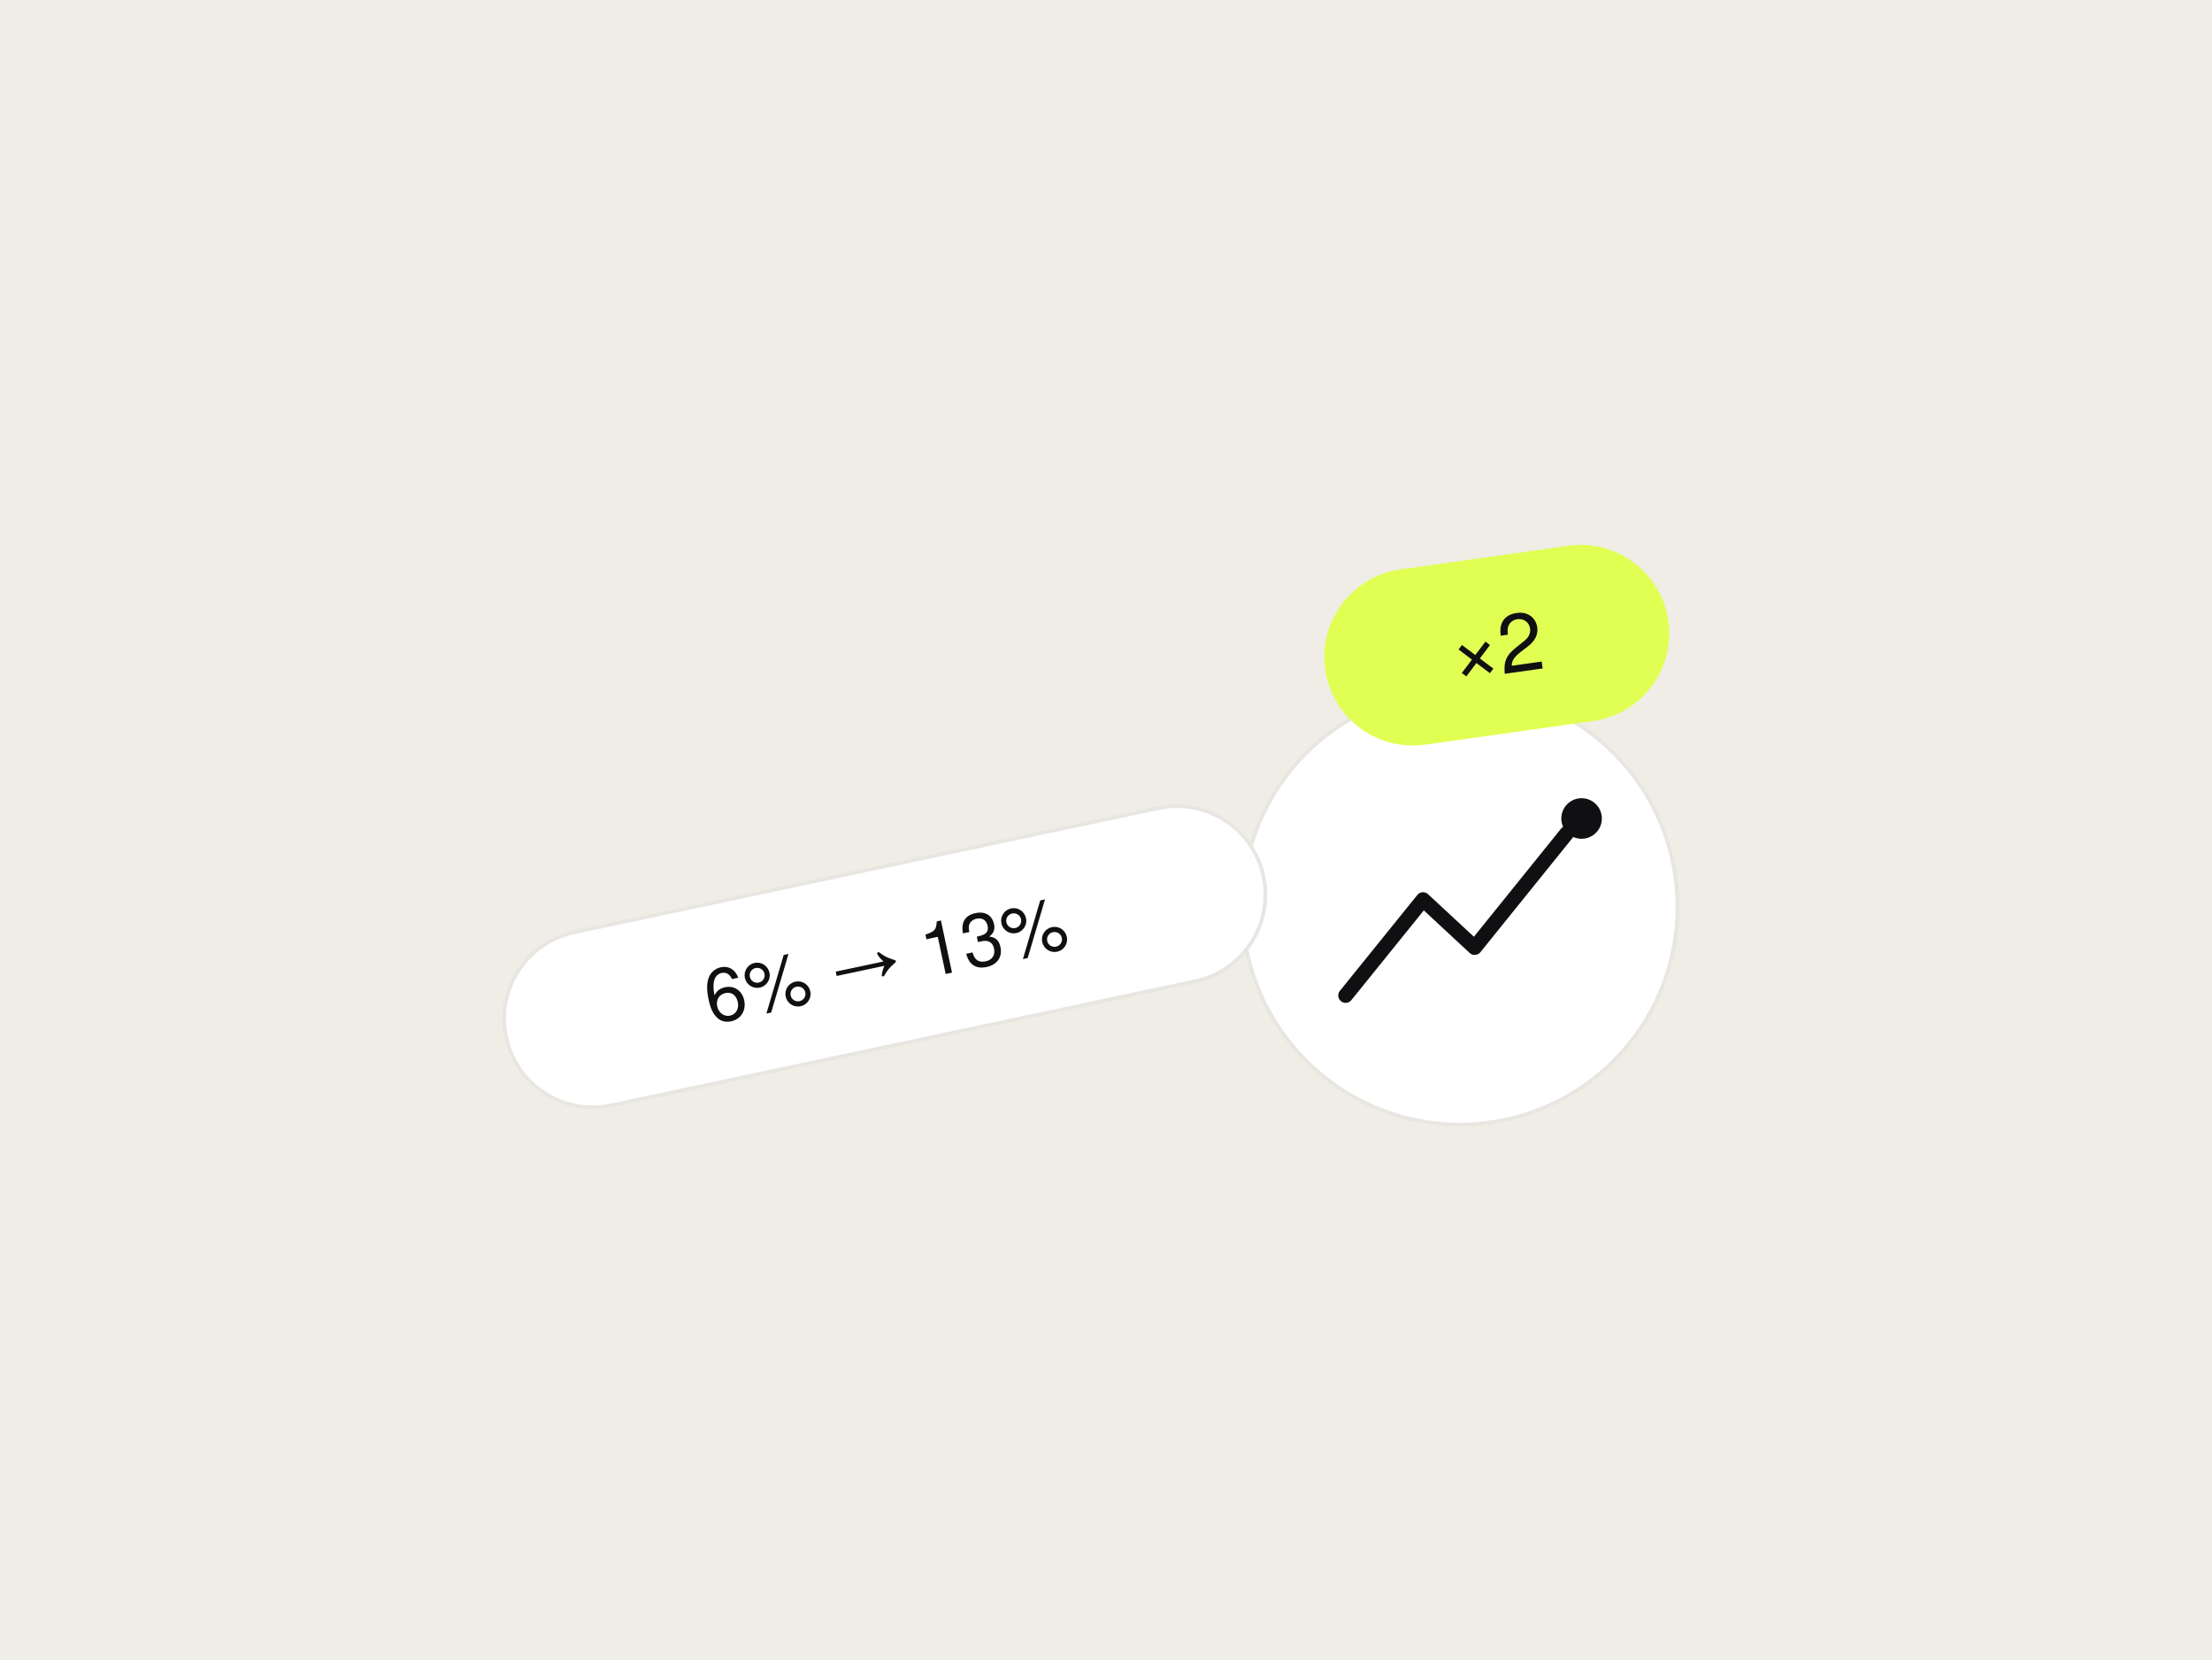
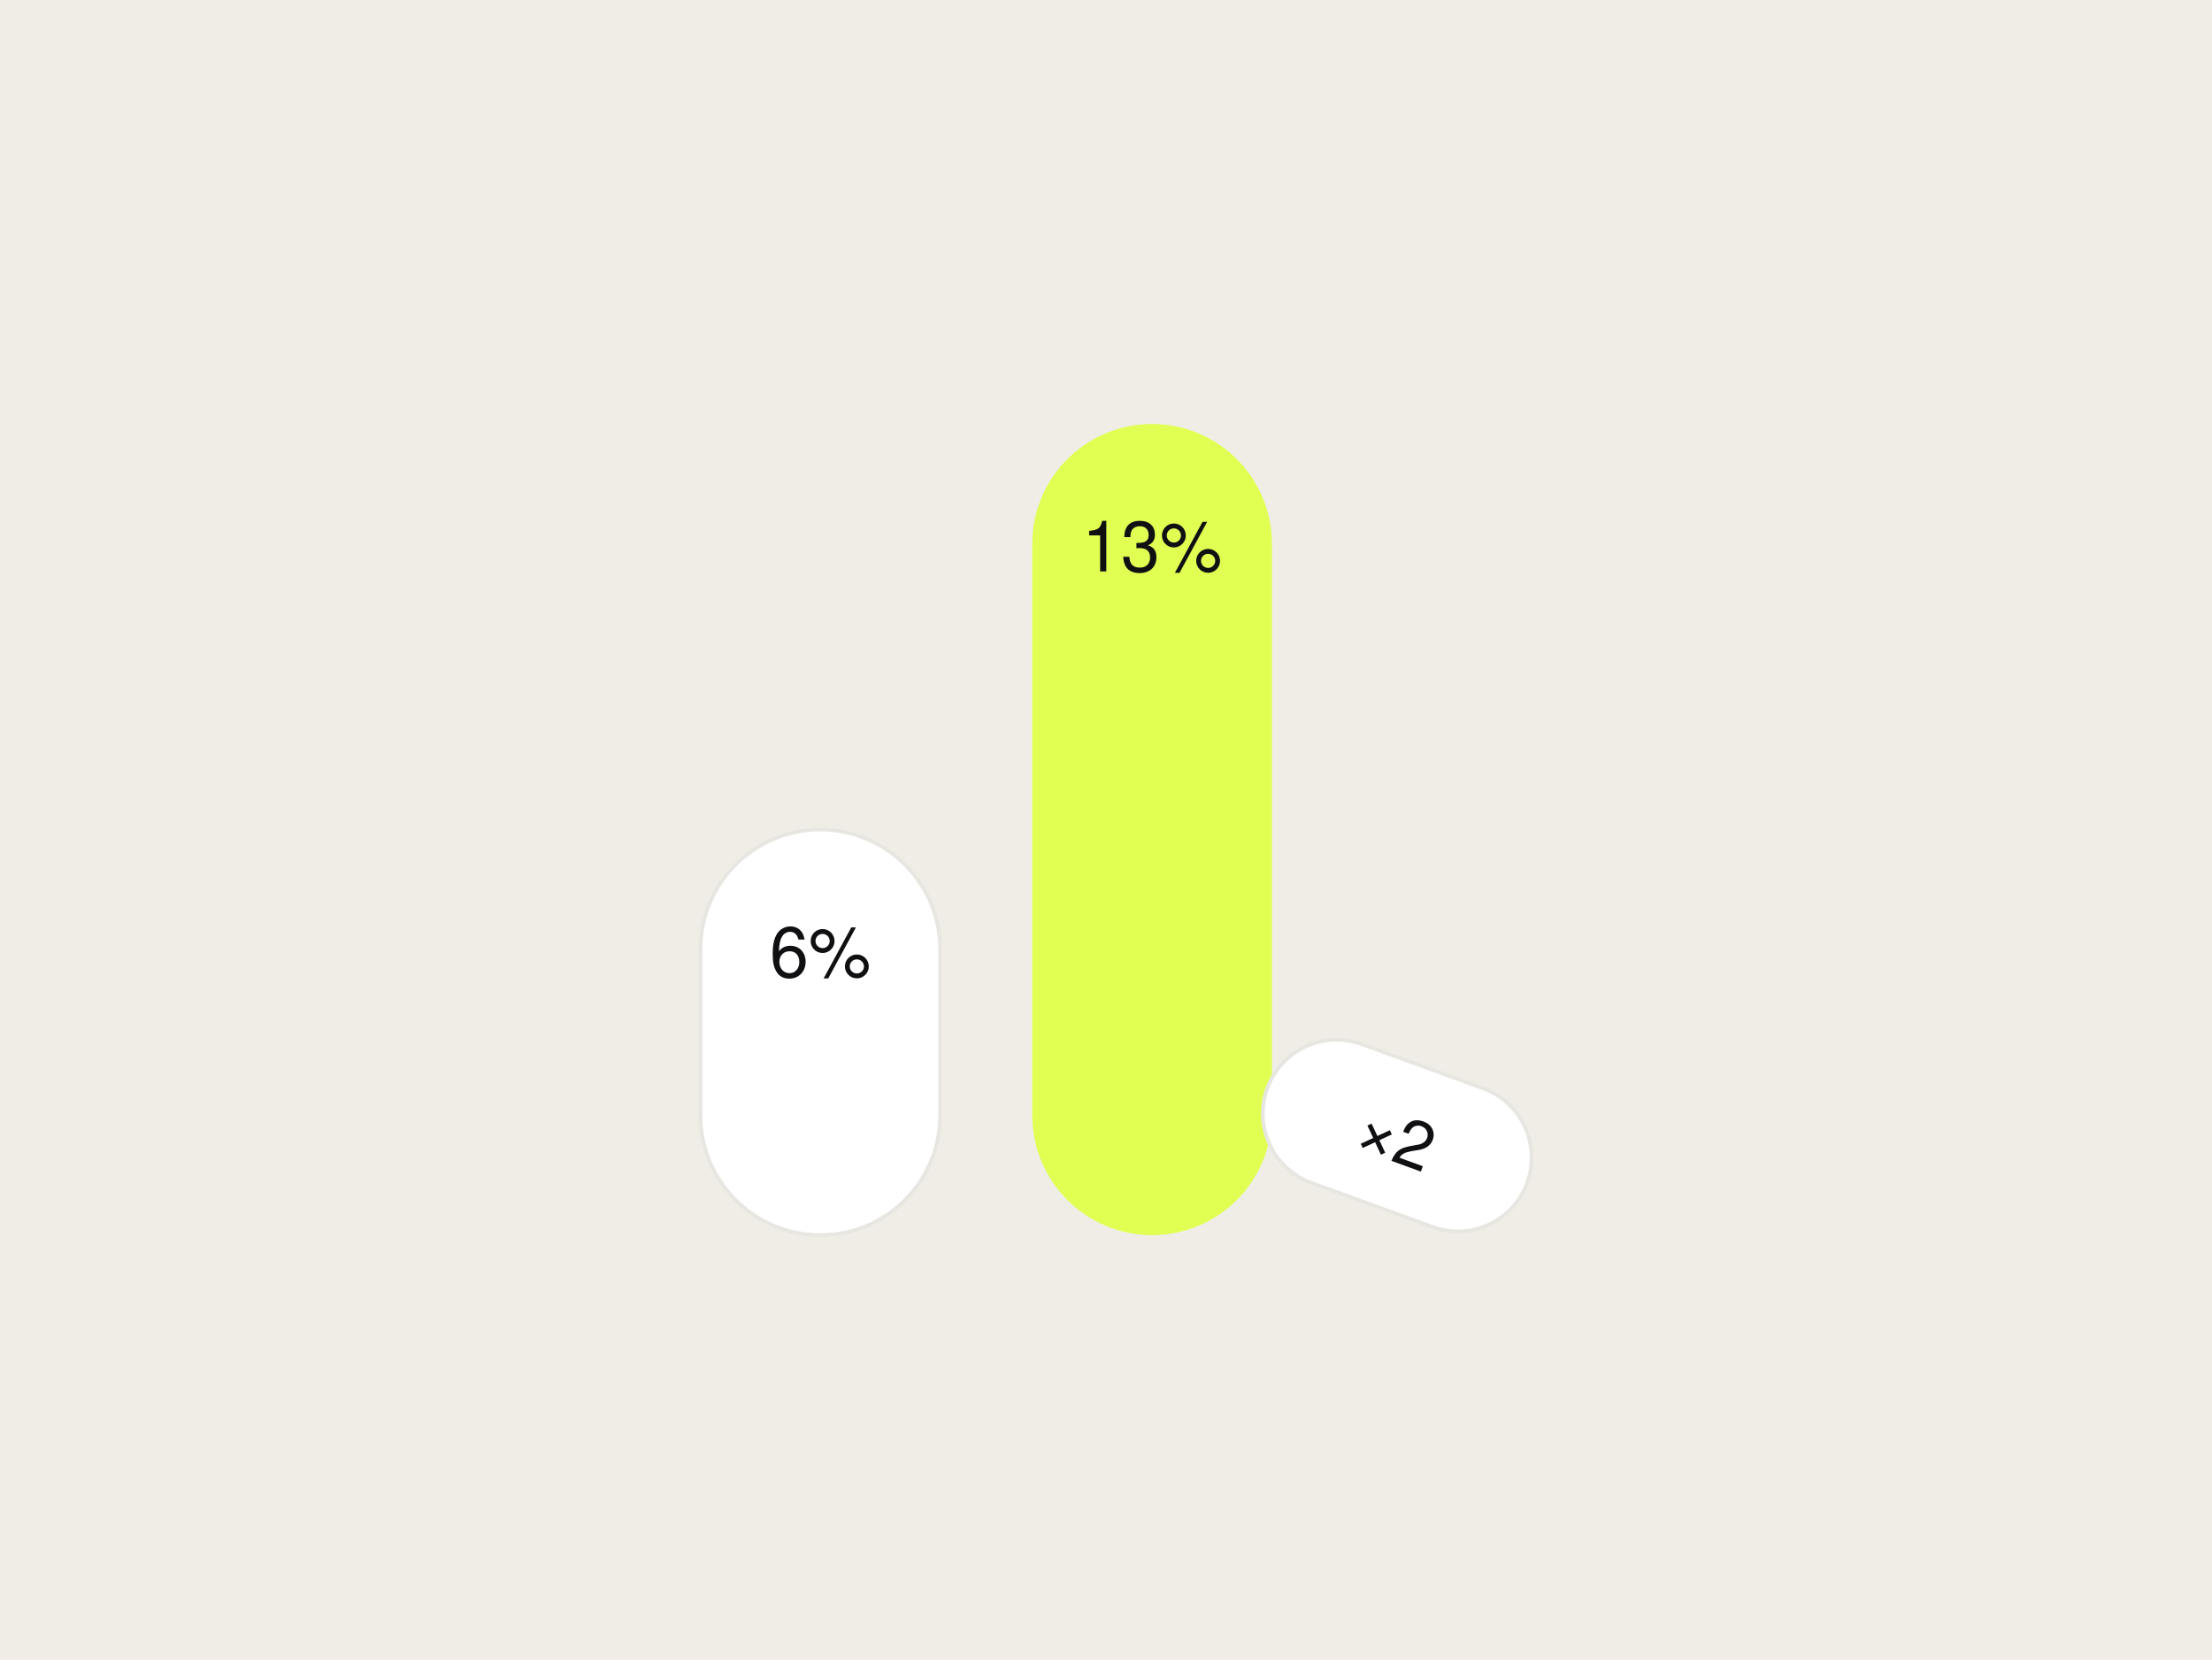
<svg xmlns="http://www.w3.org/2000/svg" viewBox="0 0 1200 900" font-family="Helvetica Neue, Helvetica, Arial, sans-serif">
  <rect width="1200" height="900" fill="#EFEDE6" />
-   <g transform="translate(50,-150)">
-     <g>
-       <circle cx="742" cy="642" r="118" fill="#ffffff" stroke="#e8e6e1" stroke-width="2" />
-       <g stroke="#101012" stroke-width="8" fill="none" stroke-linecap="round" stroke-linejoin="round">
-         <path d="M680 690 L722 638 L750 664 L800 602" />
-       </g>
-       <circle cx="808" cy="594" r="11" fill="#101012" />
-     </g>
-     <g transform="rotate(-12 430 669)">
-       <rect x="220" y="621" width="420" height="96" rx="48" fill="#ffffff" stroke="#e8e6e1" stroke-width="2" />
-       <text x="430" y="685" text-anchor="middle" font-size="40" font-weight="500" fill="#101012">6% → 13%</text>
-     </g>
-     <g transform="rotate(-8 762 500)">
-       <rect x="668" y="452" width="188" height="96" rx="48" fill="#E1FF53" />
-       <text x="762" y="516" text-anchor="middle" font-size="44" font-weight="500" fill="#101012">×2</text>
+   <g transform="translate(-80,-30)">
+     <rect x="460" y="480" width="130" height="220" rx="65" fill="#ffffff" stroke="#e8e6e1" stroke-width="2" />
+     <text x="525" y="560" text-anchor="middle" font-size="38" font-weight="500" fill="#101012">6%</text>
+     <rect x="640" y="260" width="130" height="440" rx="65" fill="#E1FF53" />
+     <text x="705" y="340" text-anchor="middle" font-size="38" font-weight="500" fill="#101012">13%</text>
+     <g transform="rotate(20 838 646)">
+       <rect x="763" y="606" width="150" height="80" rx="40" fill="#ffffff" stroke="#e8e6e1" stroke-width="2" />
+       <text x="838" y="660" text-anchor="middle" font-size="36" font-weight="500" fill="#101012">×2</text>
    </g>
  </g>
</svg>
